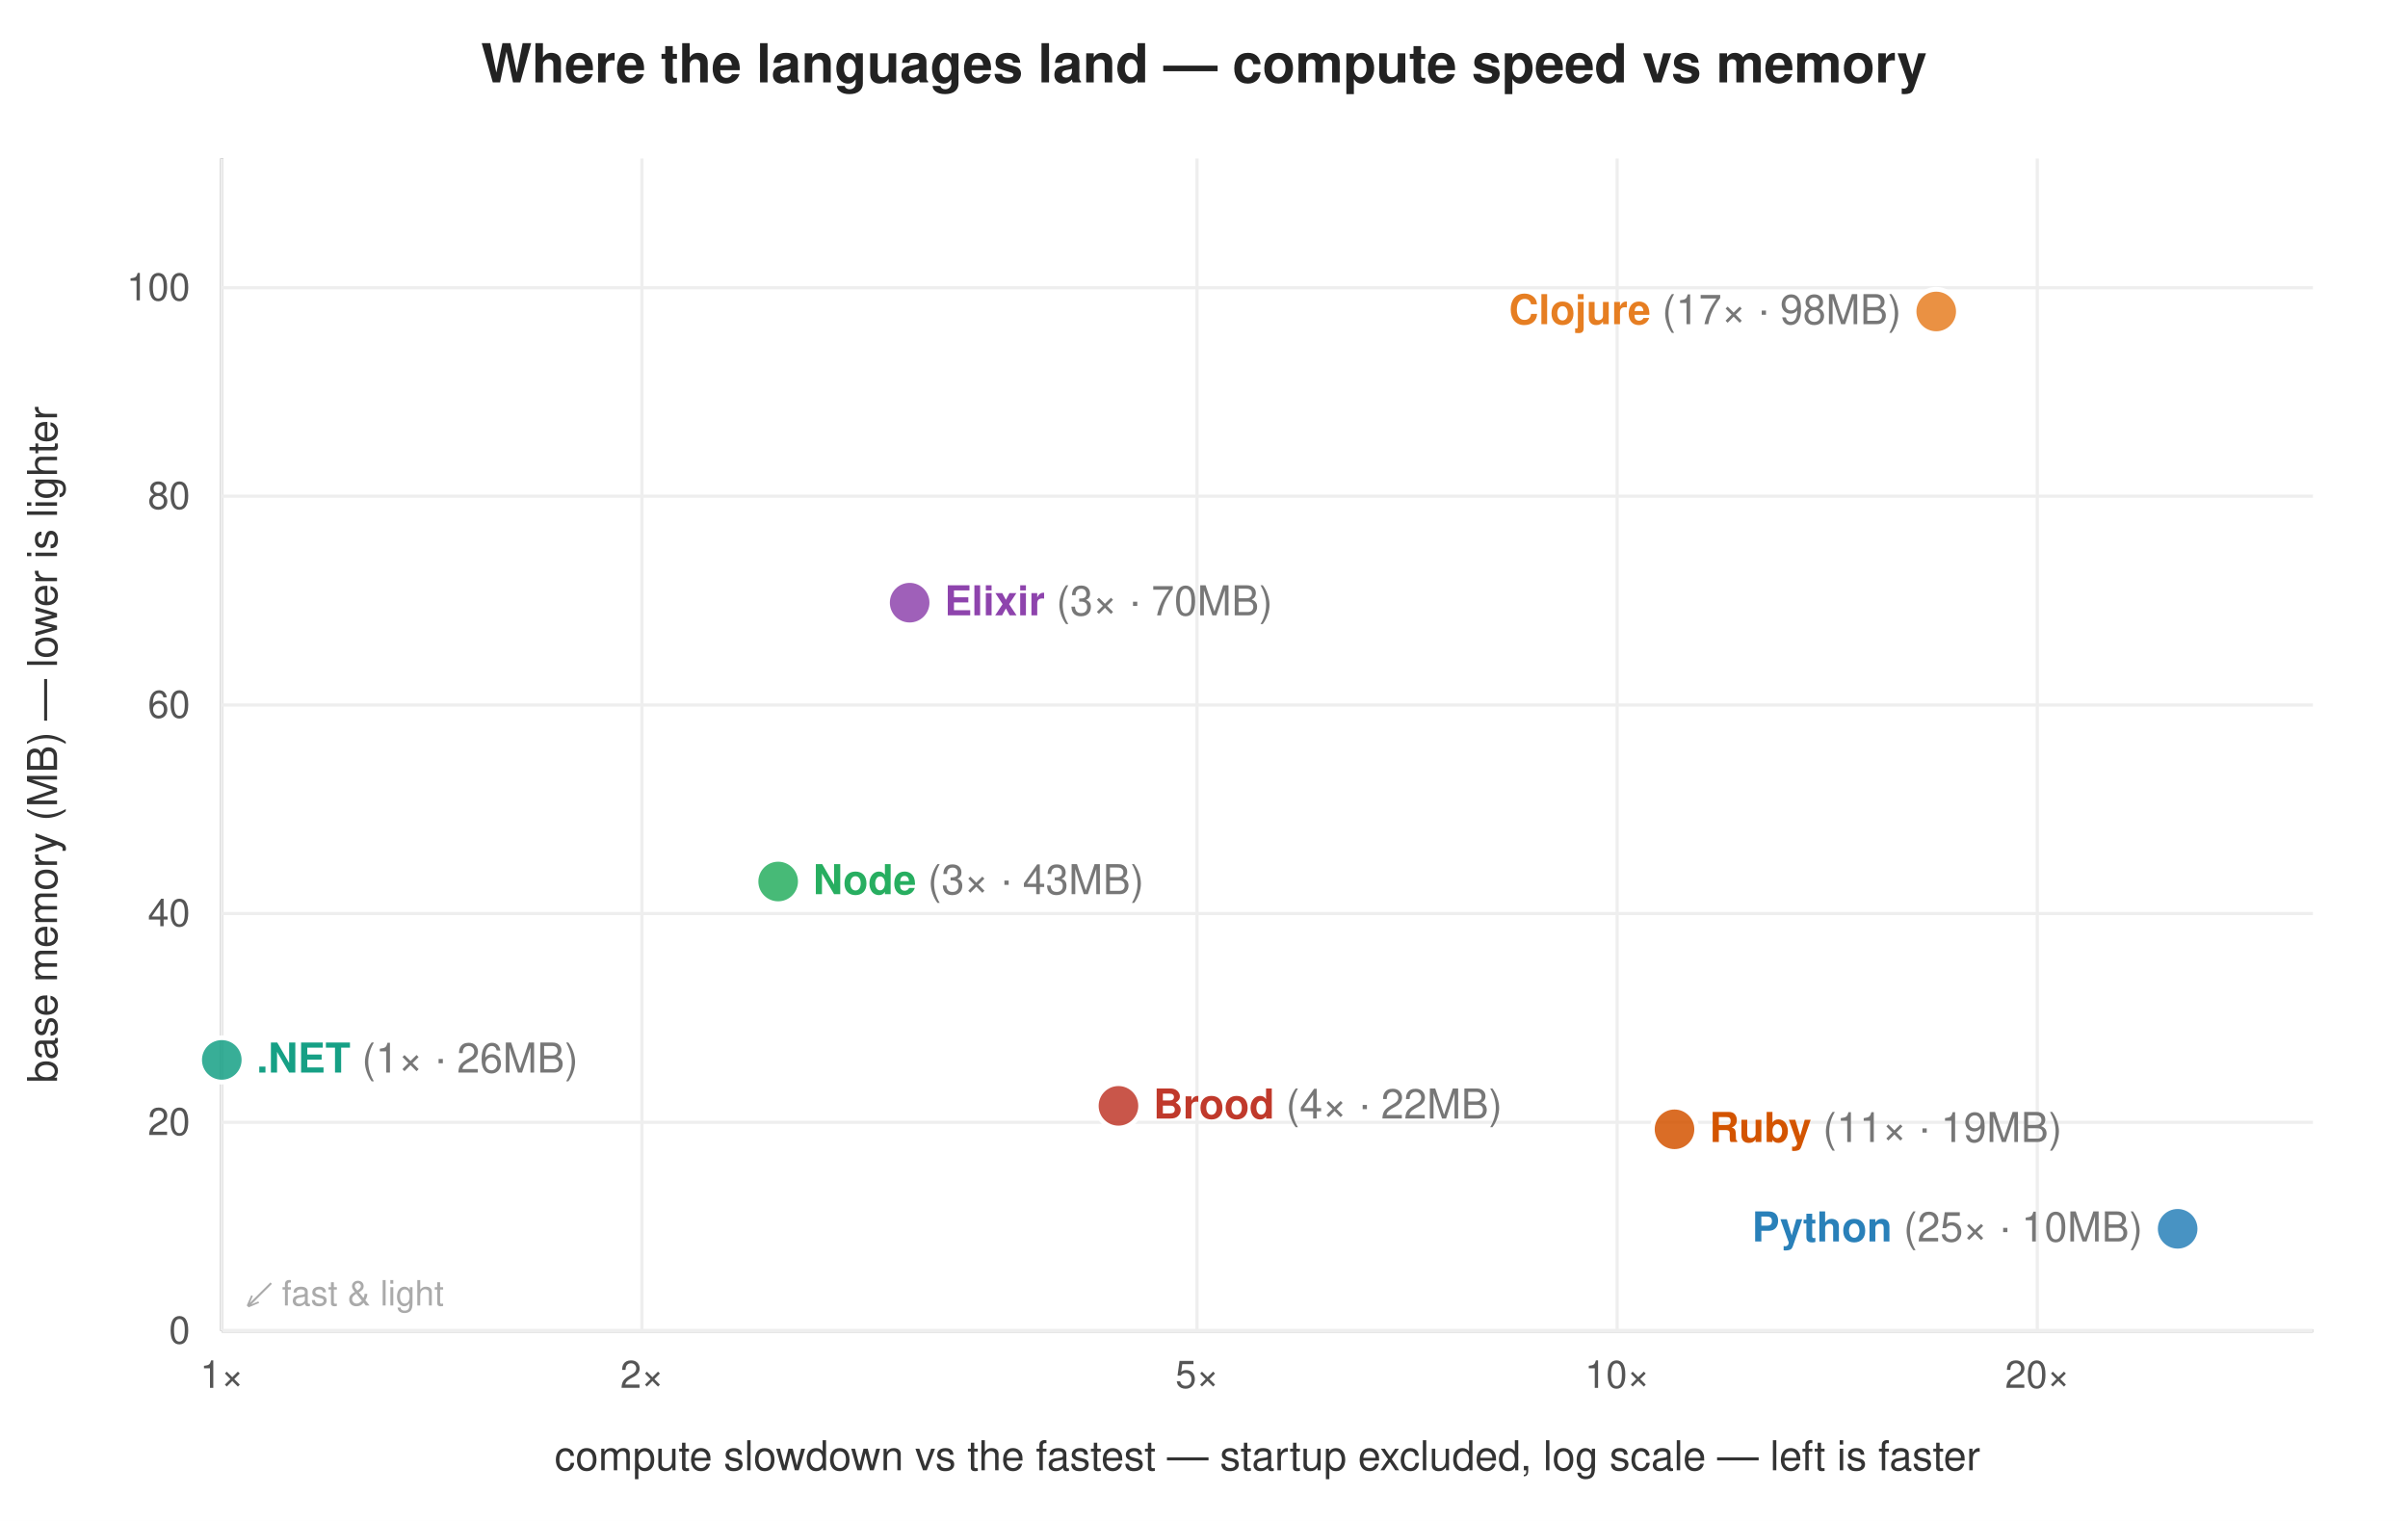
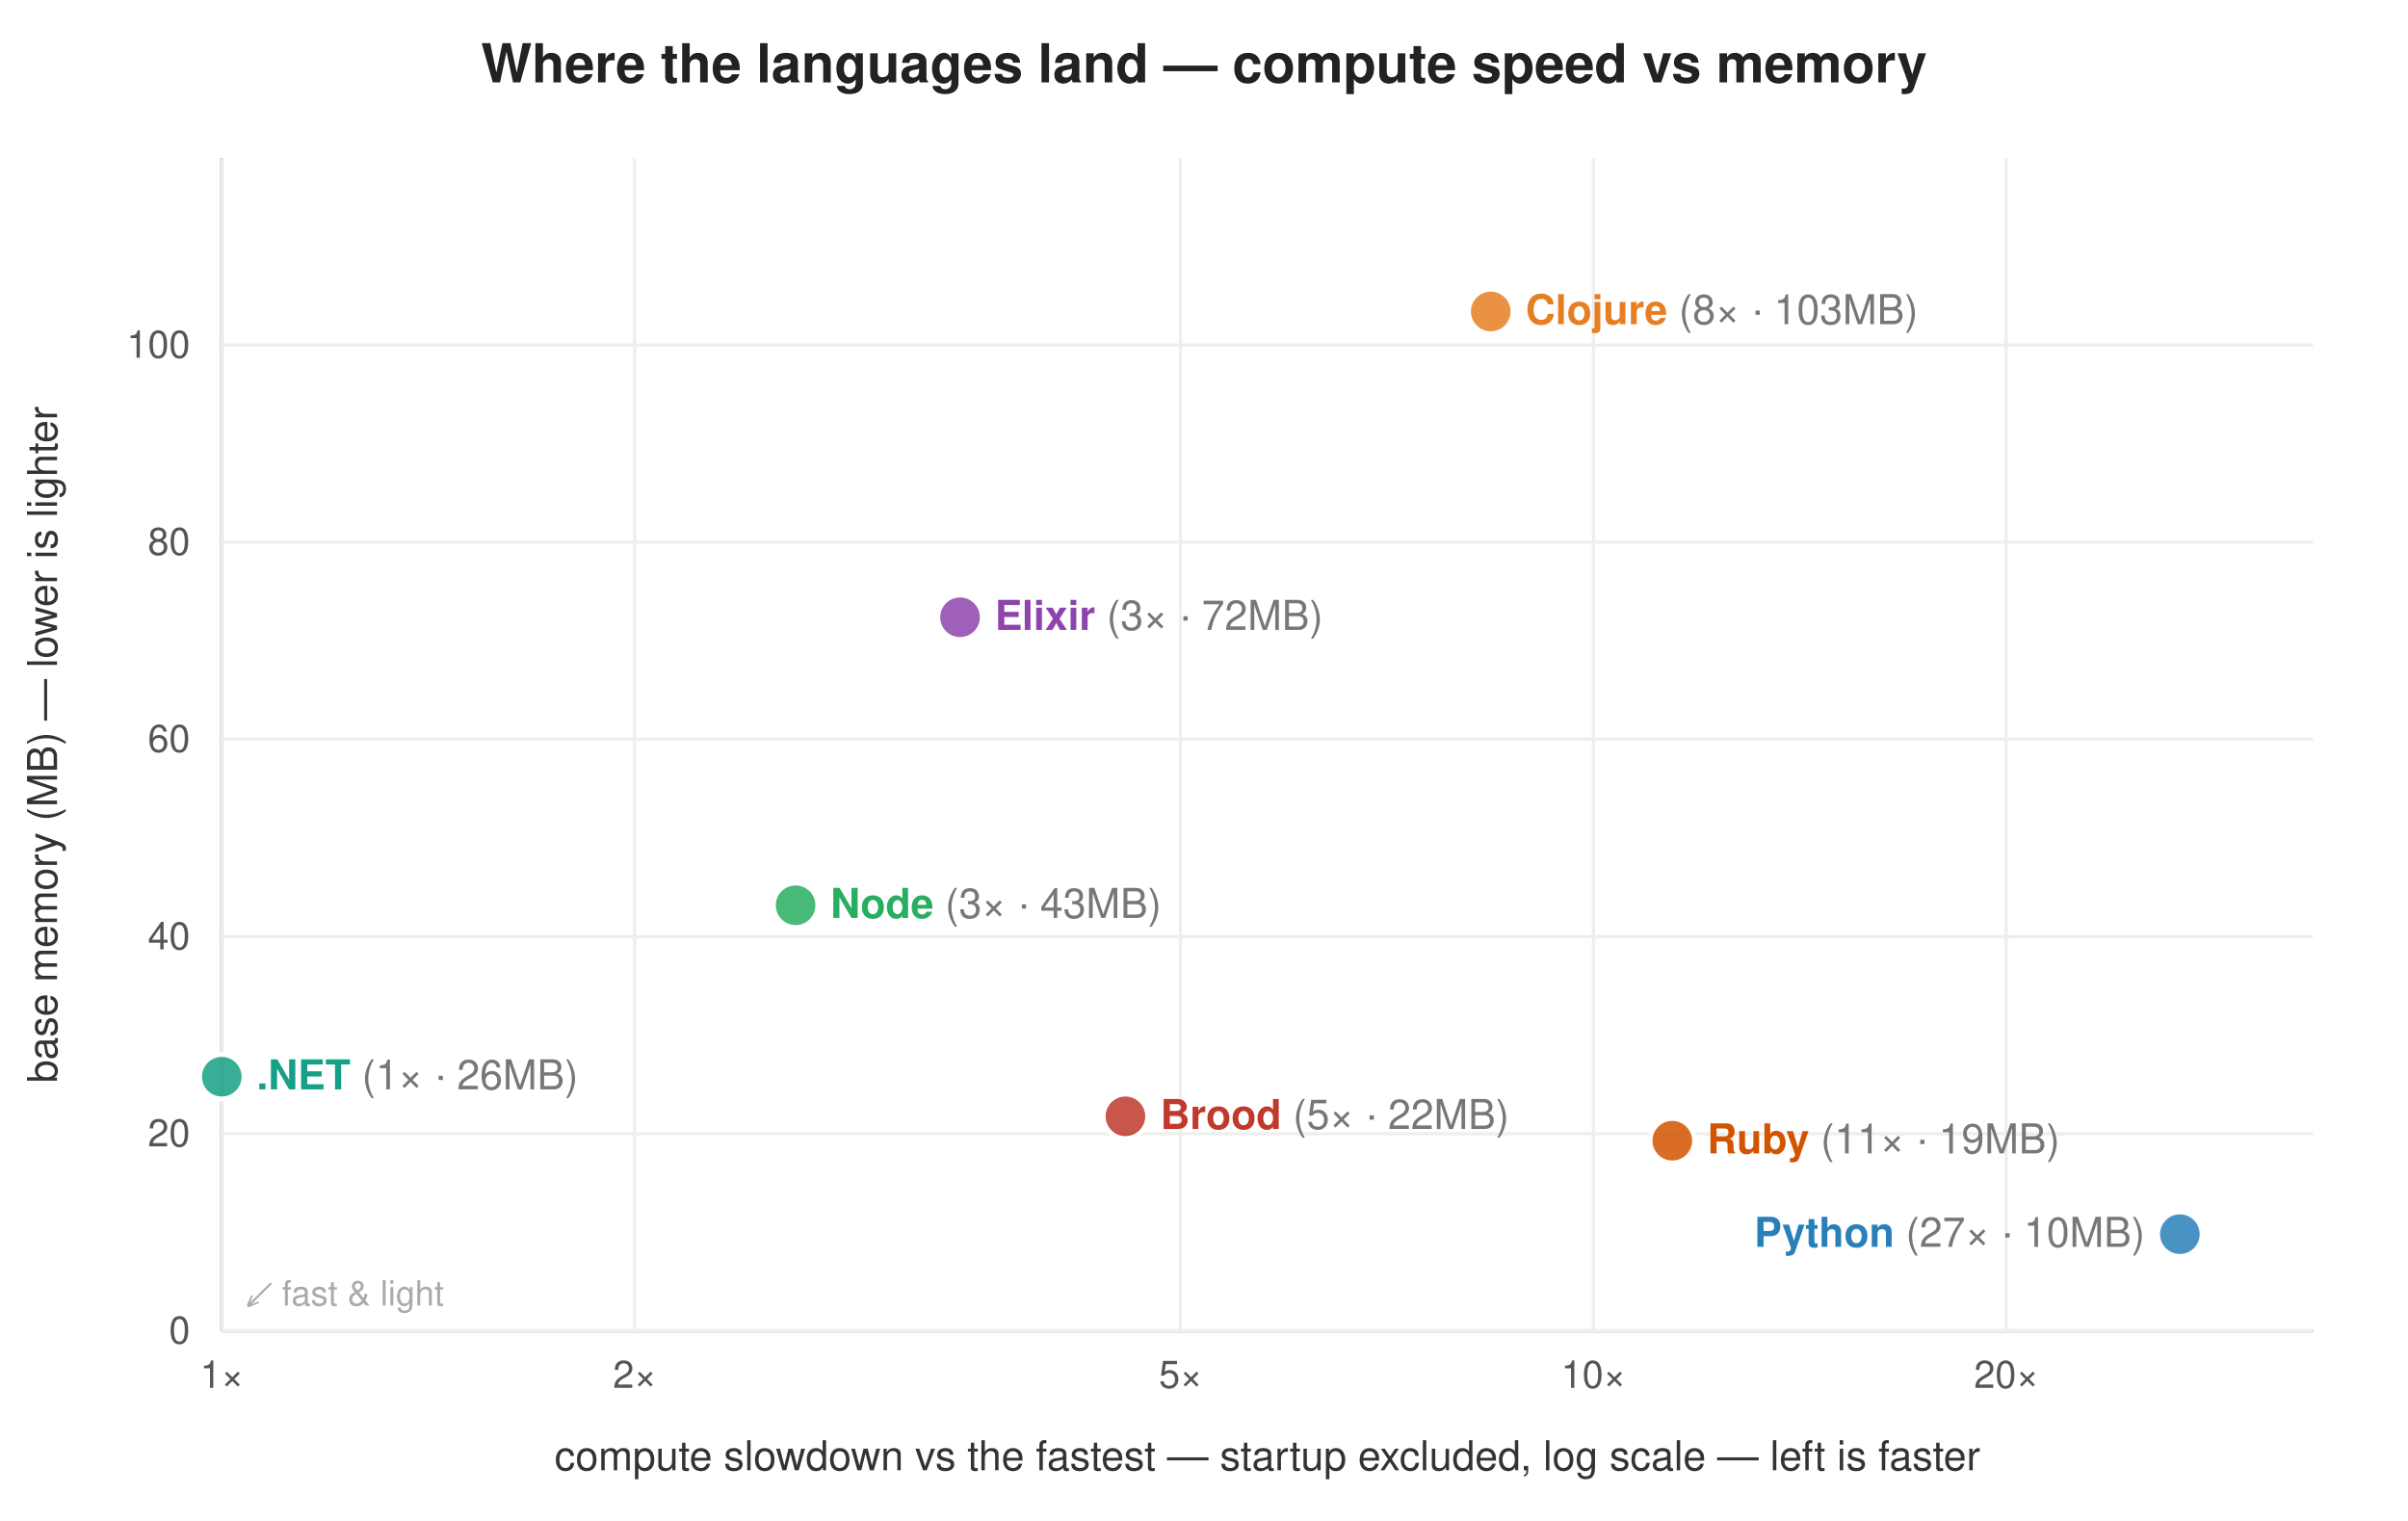
<svg xmlns="http://www.w3.org/2000/svg" width="760" height="480" viewBox="0 0 760 480" font-family="system-ui,Segoe UI,Helvetica,Arial,sans-serif">
  <rect width="760" height="480" fill="#ffffff" />
  <text x="380.0" y="26" text-anchor="middle" font-size="17" font-weight="700" fill="#222">Where the languages land — compute speed vs memory</text>
  <line x1="70" y1="420" x2="730" y2="420" stroke="#888" stroke-width="1" />
  <line x1="70" y1="50" x2="70" y2="420" stroke="#888" stroke-width="1" />
  <line x1="70.0" y1="50" x2="70.0" y2="420" stroke="#eee" stroke-width="1" />
  <text x="70.0" y="438" text-anchor="middle" font-size="12" fill="#555">1×</text>
-   <line x1="202.6" y1="50" x2="202.6" y2="420" stroke="#eee" stroke-width="1" />
-   <text x="202.6" y="438" text-anchor="middle" font-size="12" fill="#555">2×</text>
-   <line x1="377.8" y1="50" x2="377.8" y2="420" stroke="#eee" stroke-width="1" />
-   <text x="377.8" y="438" text-anchor="middle" font-size="12" fill="#555">5×</text>
-   <line x1="510.4" y1="50" x2="510.4" y2="420" stroke="#eee" stroke-width="1" />
-   <text x="510.4" y="438" text-anchor="middle" font-size="12" fill="#555">10×</text>
-   <line x1="643.0" y1="50" x2="643.0" y2="420" stroke="#eee" stroke-width="1" />
-   <text x="643.0" y="438" text-anchor="middle" font-size="12" fill="#555">20×</text>
+   <line x1="200.3" y1="50" x2="200.3" y2="420" stroke="#eee" stroke-width="1" />
+   <text x="200.3" y="438" text-anchor="middle" font-size="12" fill="#555">2×</text>
+   <line x1="372.6" y1="50" x2="372.6" y2="420" stroke="#eee" stroke-width="1" />
+   <text x="372.6" y="438" text-anchor="middle" font-size="12" fill="#555">5×</text>
+   <line x1="502.9" y1="50" x2="502.9" y2="420" stroke="#eee" stroke-width="1" />
+   <text x="502.9" y="438" text-anchor="middle" font-size="12" fill="#555">10×</text>
+   <line x1="633.2" y1="50" x2="633.2" y2="420" stroke="#eee" stroke-width="1" />
+   <text x="633.2" y="438" text-anchor="middle" font-size="12" fill="#555">20×</text>
  <line x1="70" y1="420.0" x2="730" y2="420.0" stroke="#eee" stroke-width="1" />
  <text x="60" y="424.0" text-anchor="end" font-size="12" fill="#555">0</text>
-   <line x1="70" y1="354.2" x2="730" y2="354.2" stroke="#eee" stroke-width="1" />
-   <text x="60" y="358.2" text-anchor="end" font-size="12" fill="#555">20</text>
-   <line x1="70" y1="288.3" x2="730" y2="288.3" stroke="#eee" stroke-width="1" />
-   <text x="60" y="292.3" text-anchor="end" font-size="12" fill="#555">40</text>
-   <line x1="70" y1="222.5" x2="730" y2="222.5" stroke="#eee" stroke-width="1" />
-   <text x="60" y="226.5" text-anchor="end" font-size="12" fill="#555">60</text>
-   <line x1="70" y1="156.6" x2="730" y2="156.6" stroke="#eee" stroke-width="1" />
-   <text x="60" y="160.6" text-anchor="end" font-size="12" fill="#555">80</text>
-   <line x1="70" y1="90.8" x2="730" y2="90.8" stroke="#eee" stroke-width="1" />
-   <text x="60" y="94.8" text-anchor="end" font-size="12" fill="#555">100</text>
+   <line x1="70" y1="357.8" x2="730" y2="357.8" stroke="#eee" stroke-width="1" />
+   <text x="60" y="361.8" text-anchor="end" font-size="12" fill="#555">20</text>
+   <line x1="70" y1="295.6" x2="730" y2="295.6" stroke="#eee" stroke-width="1" />
+   <text x="60" y="299.6" text-anchor="end" font-size="12" fill="#555">40</text>
+   <line x1="70" y1="233.3" x2="730" y2="233.3" stroke="#eee" stroke-width="1" />
+   <text x="60" y="237.3" text-anchor="end" font-size="12" fill="#555">60</text>
+   <line x1="70" y1="171.1" x2="730" y2="171.1" stroke="#eee" stroke-width="1" />
+   <text x="60" y="175.1" text-anchor="end" font-size="12" fill="#555">80</text>
+   <line x1="70" y1="108.9" x2="730" y2="108.9" stroke="#eee" stroke-width="1" />
+   <text x="60" y="112.9" text-anchor="end" font-size="12" fill="#555">100</text>
  <text x="400.0" y="464" text-anchor="middle" font-size="13" fill="#333">compute slowdown vs the fastest — startup excluded, log scale — left is faster</text>
  <text x="18" y="235.0" text-anchor="middle" font-size="13" fill="#333" transform="rotate(-90 18 235.0)">base memory (MB) — lower is lighter</text>
  <text x="78" y="412" font-size="11" fill="#aaa">↙ fast &amp; light</text>
-   <circle cx="687.3" cy="387.8" r="7" fill="#2980b9" fill-opacity="0.85" stroke="#fff" stroke-width="1.5" />
-   <text x="676.3" y="391.8" text-anchor="end" font-size="13" font-weight="600" fill="#2980b9">Python <tspan font-weight="400" fill="#777">(25× · 10MB)</tspan>
+   <circle cx="688.0" cy="389.5" r="7" fill="#2980b9" fill-opacity="0.85" stroke="#fff" stroke-width="1.5" />
+   <text x="677.0" y="393.5" text-anchor="end" font-size="13" font-weight="600" fill="#2980b9">Python <tspan font-weight="400" fill="#777">(27× · 10MB)</tspan>
  </text>
-   <circle cx="528.5" cy="356.4" r="7" fill="#d35400" fill-opacity="0.85" stroke="#fff" stroke-width="1.5" />
-   <text x="539.5" y="360.4" text-anchor="start" font-size="13" font-weight="600" fill="#d35400">Ruby <tspan font-weight="400" fill="#777">(11× · 19MB)</tspan>
+   <circle cx="527.8" cy="360.0" r="7" fill="#d35400" fill-opacity="0.85" stroke="#fff" stroke-width="1.5" />
+   <text x="538.8" y="364.0" text-anchor="start" font-size="13" font-weight="600" fill="#d35400">Ruby <tspan font-weight="400" fill="#777">(11× · 19MB)</tspan>
  </text>
-   <circle cx="353.0" cy="349.0" r="7" fill="#c0392b" fill-opacity="0.85" stroke="#fff" stroke-width="1.5" />
-   <text x="364.0" y="353.0" text-anchor="start" font-size="13" font-weight="600" fill="#c0392b">Brood <tspan font-weight="400" fill="#777">(4× · 22MB)</tspan>
+   <circle cx="355.2" cy="352.3" r="7" fill="#c0392b" fill-opacity="0.85" stroke="#fff" stroke-width="1.5" />
+   <text x="366.2" y="356.3" text-anchor="start" font-size="13" font-weight="600" fill="#c0392b">Brood <tspan font-weight="400" fill="#777">(5× · 22MB)</tspan>
  </text>
-   <circle cx="70.0" cy="334.5" r="7" fill="#16a085" fill-opacity="0.85" stroke="#fff" stroke-width="1.5" />
-   <text x="81.0" y="338.5" text-anchor="start" font-size="13" font-weight="600" fill="#16a085">.NET <tspan font-weight="400" fill="#777">(1× · 26MB)</tspan>
+   <circle cx="70.0" cy="339.8" r="7" fill="#16a085" fill-opacity="0.85" stroke="#fff" stroke-width="1.5" />
+   <text x="81.0" y="343.8" text-anchor="start" font-size="13" font-weight="600" fill="#16a085">.NET <tspan font-weight="400" fill="#777">(1× · 26MB)</tspan>
  </text>
-   <circle cx="245.6" cy="278.2" r="7" fill="#27ae60" fill-opacity="0.85" stroke="#fff" stroke-width="1.5" />
-   <text x="256.6" y="282.2" text-anchor="start" font-size="13" font-weight="600" fill="#27ae60">Node <tspan font-weight="400" fill="#777">(3× · 43MB)</tspan>
+   <circle cx="251.1" cy="285.7" r="7" fill="#27ae60" fill-opacity="0.85" stroke="#fff" stroke-width="1.5" />
+   <text x="262.1" y="289.7" text-anchor="start" font-size="13" font-weight="600" fill="#27ae60">Node <tspan font-weight="400" fill="#777">(3× · 43MB)</tspan>
  </text>
-   <circle cx="287.1" cy="190.2" r="7" fill="#8e44ad" fill-opacity="0.85" stroke="#fff" stroke-width="1.5" />
-   <text x="298.1" y="194.2" text-anchor="start" font-size="13" font-weight="600" fill="#8e44ad">Elixir <tspan font-weight="400" fill="#777">(3× · 70MB)</tspan>
+   <circle cx="303.0" cy="194.8" r="7" fill="#8e44ad" fill-opacity="0.85" stroke="#fff" stroke-width="1.5" />
+   <text x="314.0" y="198.8" text-anchor="start" font-size="13" font-weight="600" fill="#8e44ad">Elixir <tspan font-weight="400" fill="#777">(3× · 72MB)</tspan>
  </text>
-   <circle cx="611.1" cy="98.3" r="7" fill="#e67e22" fill-opacity="0.85" stroke="#fff" stroke-width="1.5" />
-   <text x="600.1" y="102.3" text-anchor="end" font-size="13" font-weight="600" fill="#e67e22">Clojure <tspan font-weight="400" fill="#777">(17× · 98MB)</tspan>
+   <circle cx="470.5" cy="98.3" r="7" fill="#e67e22" fill-opacity="0.85" stroke="#fff" stroke-width="1.5" />
+   <text x="481.5" y="102.3" text-anchor="start" font-size="13" font-weight="600" fill="#e67e22">Clojure <tspan font-weight="400" fill="#777">(8× · 103MB)</tspan>
  </text>
</svg>
